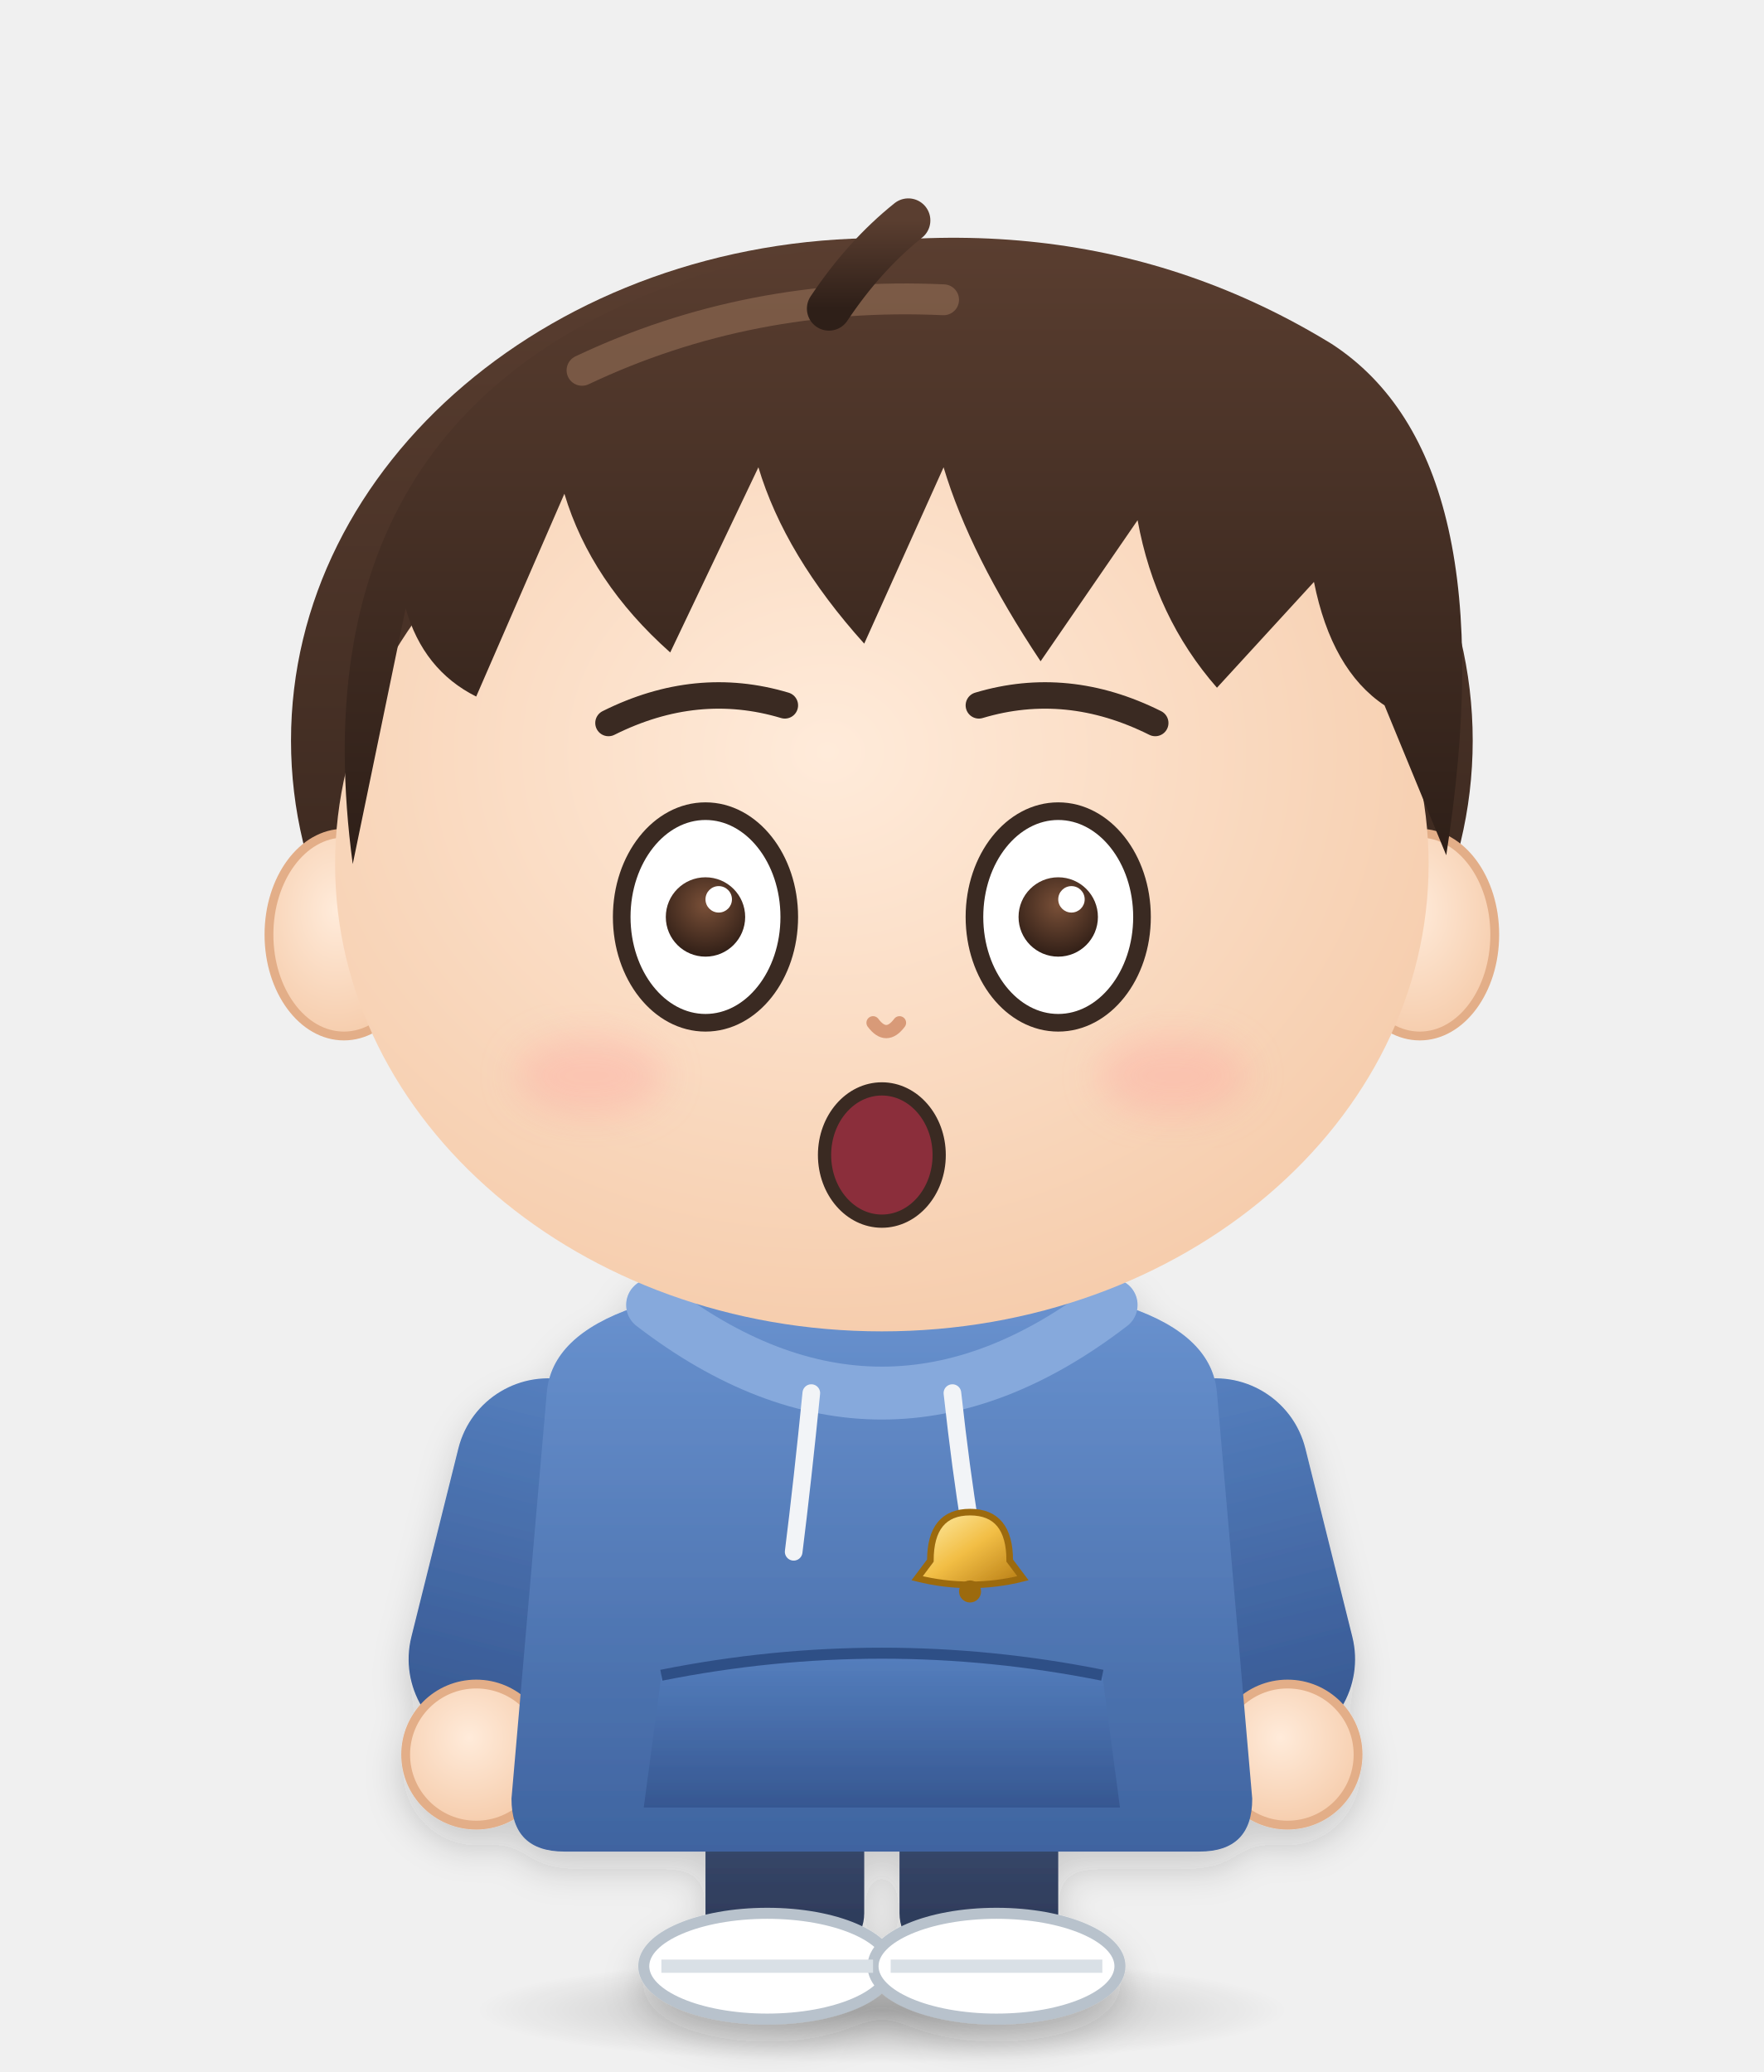
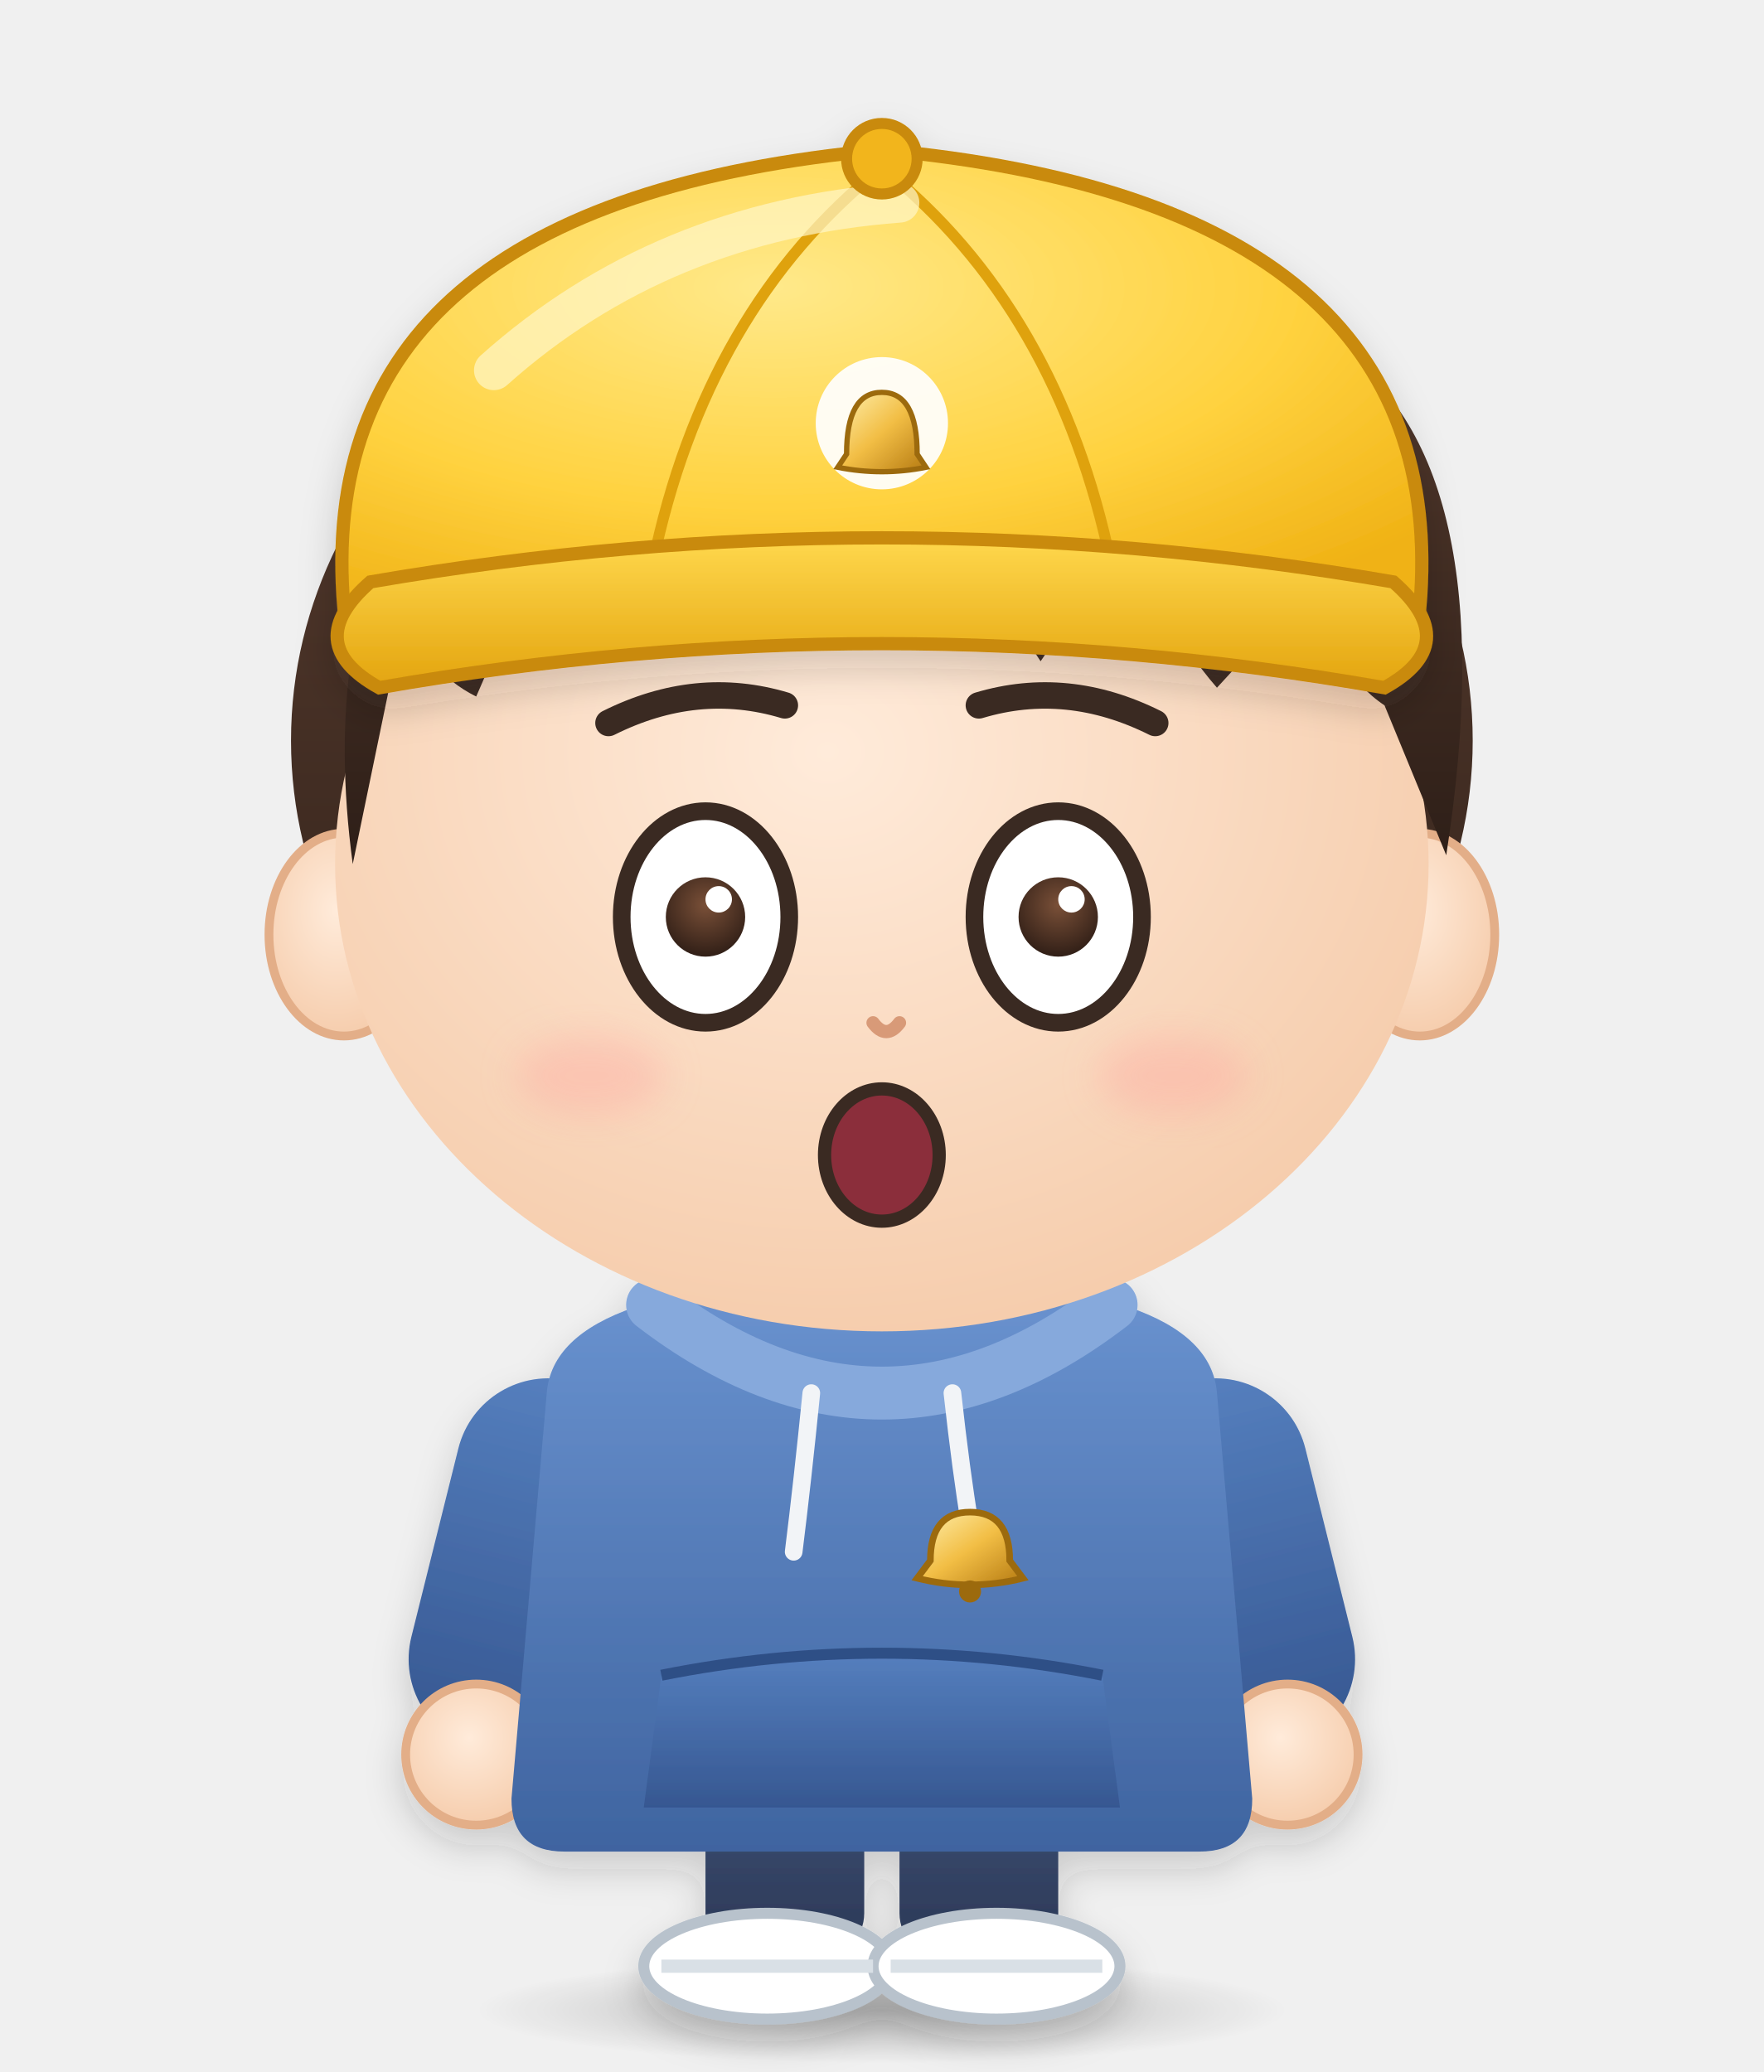
<svg xmlns="http://www.w3.org/2000/svg" viewBox="0 0 400 470" width="400" height="470">
  <defs>
    <radialGradient id="skin" cx="0.45" cy="0.38" r="0.75">
      <stop offset="0" stop-color="#FFEBDA" />
      <stop offset="1" stop-color="#F4C7A4" />
    </radialGradient>
    <linearGradient id="hair" x1="0" y1="0" x2="0" y2="1">
      <stop offset="0" stop-color="#5A3E30" />
      <stop offset="1" stop-color="#2E1F18" />
+     </linearGradient>
+     <radialGradient id="cap" cx="0.4" cy="0.3" r="0.8">
+       <stop offset="0" stop-color="#FFE98A" />
+       <stop offset="0.6" stop-color="#FFD23F" />
+       <stop offset="1" stop-color="#F0B215" />
+     </radialGradient>
+     <linearGradient id="brim" x1="0" y1="0" x2="0" y2="1">
+       <stop offset="0" stop-color="#FFD84D" />
+       <stop offset="1" stop-color="#E3A40E" />
    </linearGradient>
    <linearGradient id="hoodie" x1="0" y1="0" x2="0" y2="1">
      <stop offset="0" stop-color="#6A93D0" />
      <stop offset="1" stop-color="#3F64A0" />
    </linearGradient>
    <linearGradient id="hoodieDark" x1="0" y1="0" x2="0" y2="1">
      <stop offset="0" stop-color="#557FBE" />
      <stop offset="1" stop-color="#365791" />
    </linearGradient>
    <linearGradient id="jeans" x1="0" y1="0" x2="0" y2="1">
      <stop offset="0" stop-color="#3B4C70" />
      <stop offset="1" stop-color="#2A3754" />
    </linearGradient>
    <radialGradient id="iris" cx="0.5" cy="0.35" r="0.7">
      <stop offset="0" stop-color="#7A5038" />
      <stop offset="1" stop-color="#2B1B14" />
    </radialGradient>
    <linearGradient id="gold" x1="0" y1="0" x2="1" y2="1">
      <stop offset="0" stop-color="#FFF1B0" />
      <stop offset="0.5" stop-color="#F2BE45" />
      <stop offset="1" stop-color="#B57A12" />
    </linearGradient>
    <radialGradient id="ground" cx="0.5" cy="0.5" r="0.5">
      <stop offset="0" stop-color="#000" stop-opacity="0.25" />
      <stop offset="1" stop-color="#000" stop-opacity="0" />
    </radialGradient>
    <filter id="soft" x="-40%" y="-40%" width="180%" height="180%">
      <feGaussianBlur stdDeviation="4" />
    </filter>
    <filter id="shadow" x="-20%" y="-20%" width="140%" height="150%">
      <feDropShadow dx="0" dy="4" stdDeviation="4" flood-color="#2A2030" flood-opacity="0.18" />
    </filter>
  </defs>
  <ellipse cx="200" cy="456" rx="92" ry="12" fill="url(#ground)" />
  <g filter="url(#shadow)">
    <rect x="160" y="410" width="36" height="34" rx="10" fill="url(#jeans)" />
    <rect x="204" y="410" width="36" height="34" rx="10" fill="url(#jeans)" />
    <ellipse cx="174" cy="446" rx="28" ry="12" fill="#FFFFFF" stroke="#B8C2CC" stroke-width="2.5" />
    <ellipse cx="226" cy="446" rx="28" ry="12" fill="#FFFFFF" stroke="#B8C2CC" stroke-width="2.5" />
    <path d="M150 446 L198 446 M202 446 L250 446" stroke="#D9E0E6" stroke-width="3" />
    <rect x="98" y="312" width="42" height="86" rx="21" fill="url(#hoodieDark)" transform="rotate(14 119 355)" />
    <rect x="260" y="312" width="42" height="86" rx="21" fill="url(#hoodieDark)" transform="rotate(-14 281 355)" />
    <circle cx="108" cy="398" r="16" fill="url(#skin)" stroke="#E3AE88" stroke-width="2" />
    <circle cx="292" cy="398" r="16" fill="url(#skin)" stroke="#E3AE88" stroke-width="2" />
    <path d="M124 316 Q126 290 200 290 Q274 290 276 316 L284 408 Q284 420 272 420 L128 420 Q116 420 116 408 Z" fill="url(#hoodie)" />
    <path d="M150 380 Q200 370 250 380 L254 410 L146 410 Z" fill="url(#hoodieDark)" />
    <path d="M150 380 Q200 370 250 380" fill="none" stroke="#2F4F86" stroke-width="2.5" />
    <path d="M148 296 Q200 336 252 296" fill="none" stroke="#86A9DC" stroke-width="12" stroke-linecap="round" />
    <path d="M184 316 Q182 336 180 352" fill="none" stroke="#F2F4F7" stroke-width="4" stroke-linecap="round" />
    <path d="M216 316 Q218 334 220 346" fill="none" stroke="#F2F4F7" stroke-width="4" stroke-linecap="round" />
    <path d="M211 354 Q211 343 220 343 Q229 343 229 354 L232 358 Q220 361 208 358 Z" fill="url(#gold)" stroke="#9C6A10" stroke-width="1.5" />
    <circle cx="220" cy="361" r="2.5" fill="#9C6A10" />
  </g>
  <rect x="186" y="282" width="28" height="18" rx="6" fill="#EDB993" />
  <ellipse cx="200" cy="168" rx="134" ry="114" fill="url(#hair)" />
  <ellipse cx="78" cy="212" rx="17" ry="23" fill="url(#skin)" stroke="#E3AE88" stroke-width="2" />
  <ellipse cx="322" cy="212" rx="17" ry="23" fill="url(#skin)" stroke="#E3AE88" stroke-width="2" />
  <ellipse cx="200" cy="196" rx="124" ry="106" fill="url(#skin)" />
  <path d="M80 196 Q66 92 160 62 Q240 40 302 78 Q342 104 328 194 L314 160 Q302 152 298 132            L276 156 Q262 140 258 118 L236 150 Q220 126 214 106 L196 146 Q178 126 172 106            L152 148 Q134 132 128 112 L108 158 Q96 152 92 138 Z" fill="url(#hair)" />
-   <path d="M132 84 Q170 66 214 68" fill="none" stroke="#8A6650" stroke-width="7" stroke-linecap="round" opacity="0.7" />
-   <path d="M188 70 Q196 58 206 50" fill="none" stroke="url(#hair)" stroke-width="10" stroke-linecap="round" />
+   <g filter="url(#shadow)">
+     <path d="M78 138 Q70 46 200 34 Q330 46 322 138 Q200 118 78 138 Z" fill="url(#cap)" stroke="#C98A0A" stroke-width="3" />
+     <path d="M200 38 Q160 70 148 128 M200 38 Q240 70 252 128" fill="none" stroke="#DFA20F" stroke-width="2.5" />
+     <path d="M112 84 Q150 50 204 46" fill="none" stroke="#FFF6C8" stroke-width="9" stroke-linecap="round" opacity="0.7" />
+     <circle cx="200" cy="36" r="8" fill="#F2B51C" stroke="#C98A0A" stroke-width="2.5" />
+     <circle cx="200" cy="96" r="15" fill="#FFFFFF" opacity="0.92" />
+     <path d="M192 103 Q192 89 200 89 Q208 89 208 103 L210 106 Q200 108 190 106 Z" fill="url(#gold)" stroke="#9C6A10" stroke-width="1.2" />
+     <path d="M84 132 Q200 112 316 132 Q332 146 314 156 Q200 136 86 156 Q68 146 84 132 Z" fill="url(#brim)" stroke="#C98A0A" stroke-width="3" />
+   </g>
  <path d="M198 232 Q201 236 204 232" fill="none" stroke="#D89A78" stroke-width="3" stroke-linecap="round" />
  <ellipse cx="134" cy="244" rx="17" ry="9" fill="#FF9A9A" opacity="0.3" filter="url(#soft)" />
  <ellipse cx="266" cy="244" rx="17" ry="9" fill="#FF9A9A" opacity="0.3" filter="url(#soft)" />
  <path d="M138 164 Q158 154 178 160" fill="none" stroke="#3A2A22" stroke-width="6" stroke-linecap="round" stroke-linejoin="round" />
  <path d="M222 160 Q242 154 262 164" fill="none" stroke="#3A2A22" stroke-width="6" stroke-linecap="round" stroke-linejoin="round" />
  <ellipse cx="160" cy="208" rx="19" ry="24" fill="#FFFFFF" stroke="#3A2A22" stroke-width="4" />
  <circle cx="160" cy="208" r="9" fill="url(#iris)" />
  <circle cx="163" cy="204" r="3" fill="#FFFFFF" />
  <ellipse cx="240" cy="208" rx="19" ry="24" fill="#FFFFFF" stroke="#3A2A22" stroke-width="4" />
  <circle cx="240" cy="208" r="9" fill="url(#iris)" />
  <circle cx="243" cy="204" r="3" fill="#FFFFFF" />
  <ellipse cx="200" cy="262" rx="13" ry="15" fill="#8B2E3B" stroke="#3A2A22" stroke-width="3" />
</svg>
